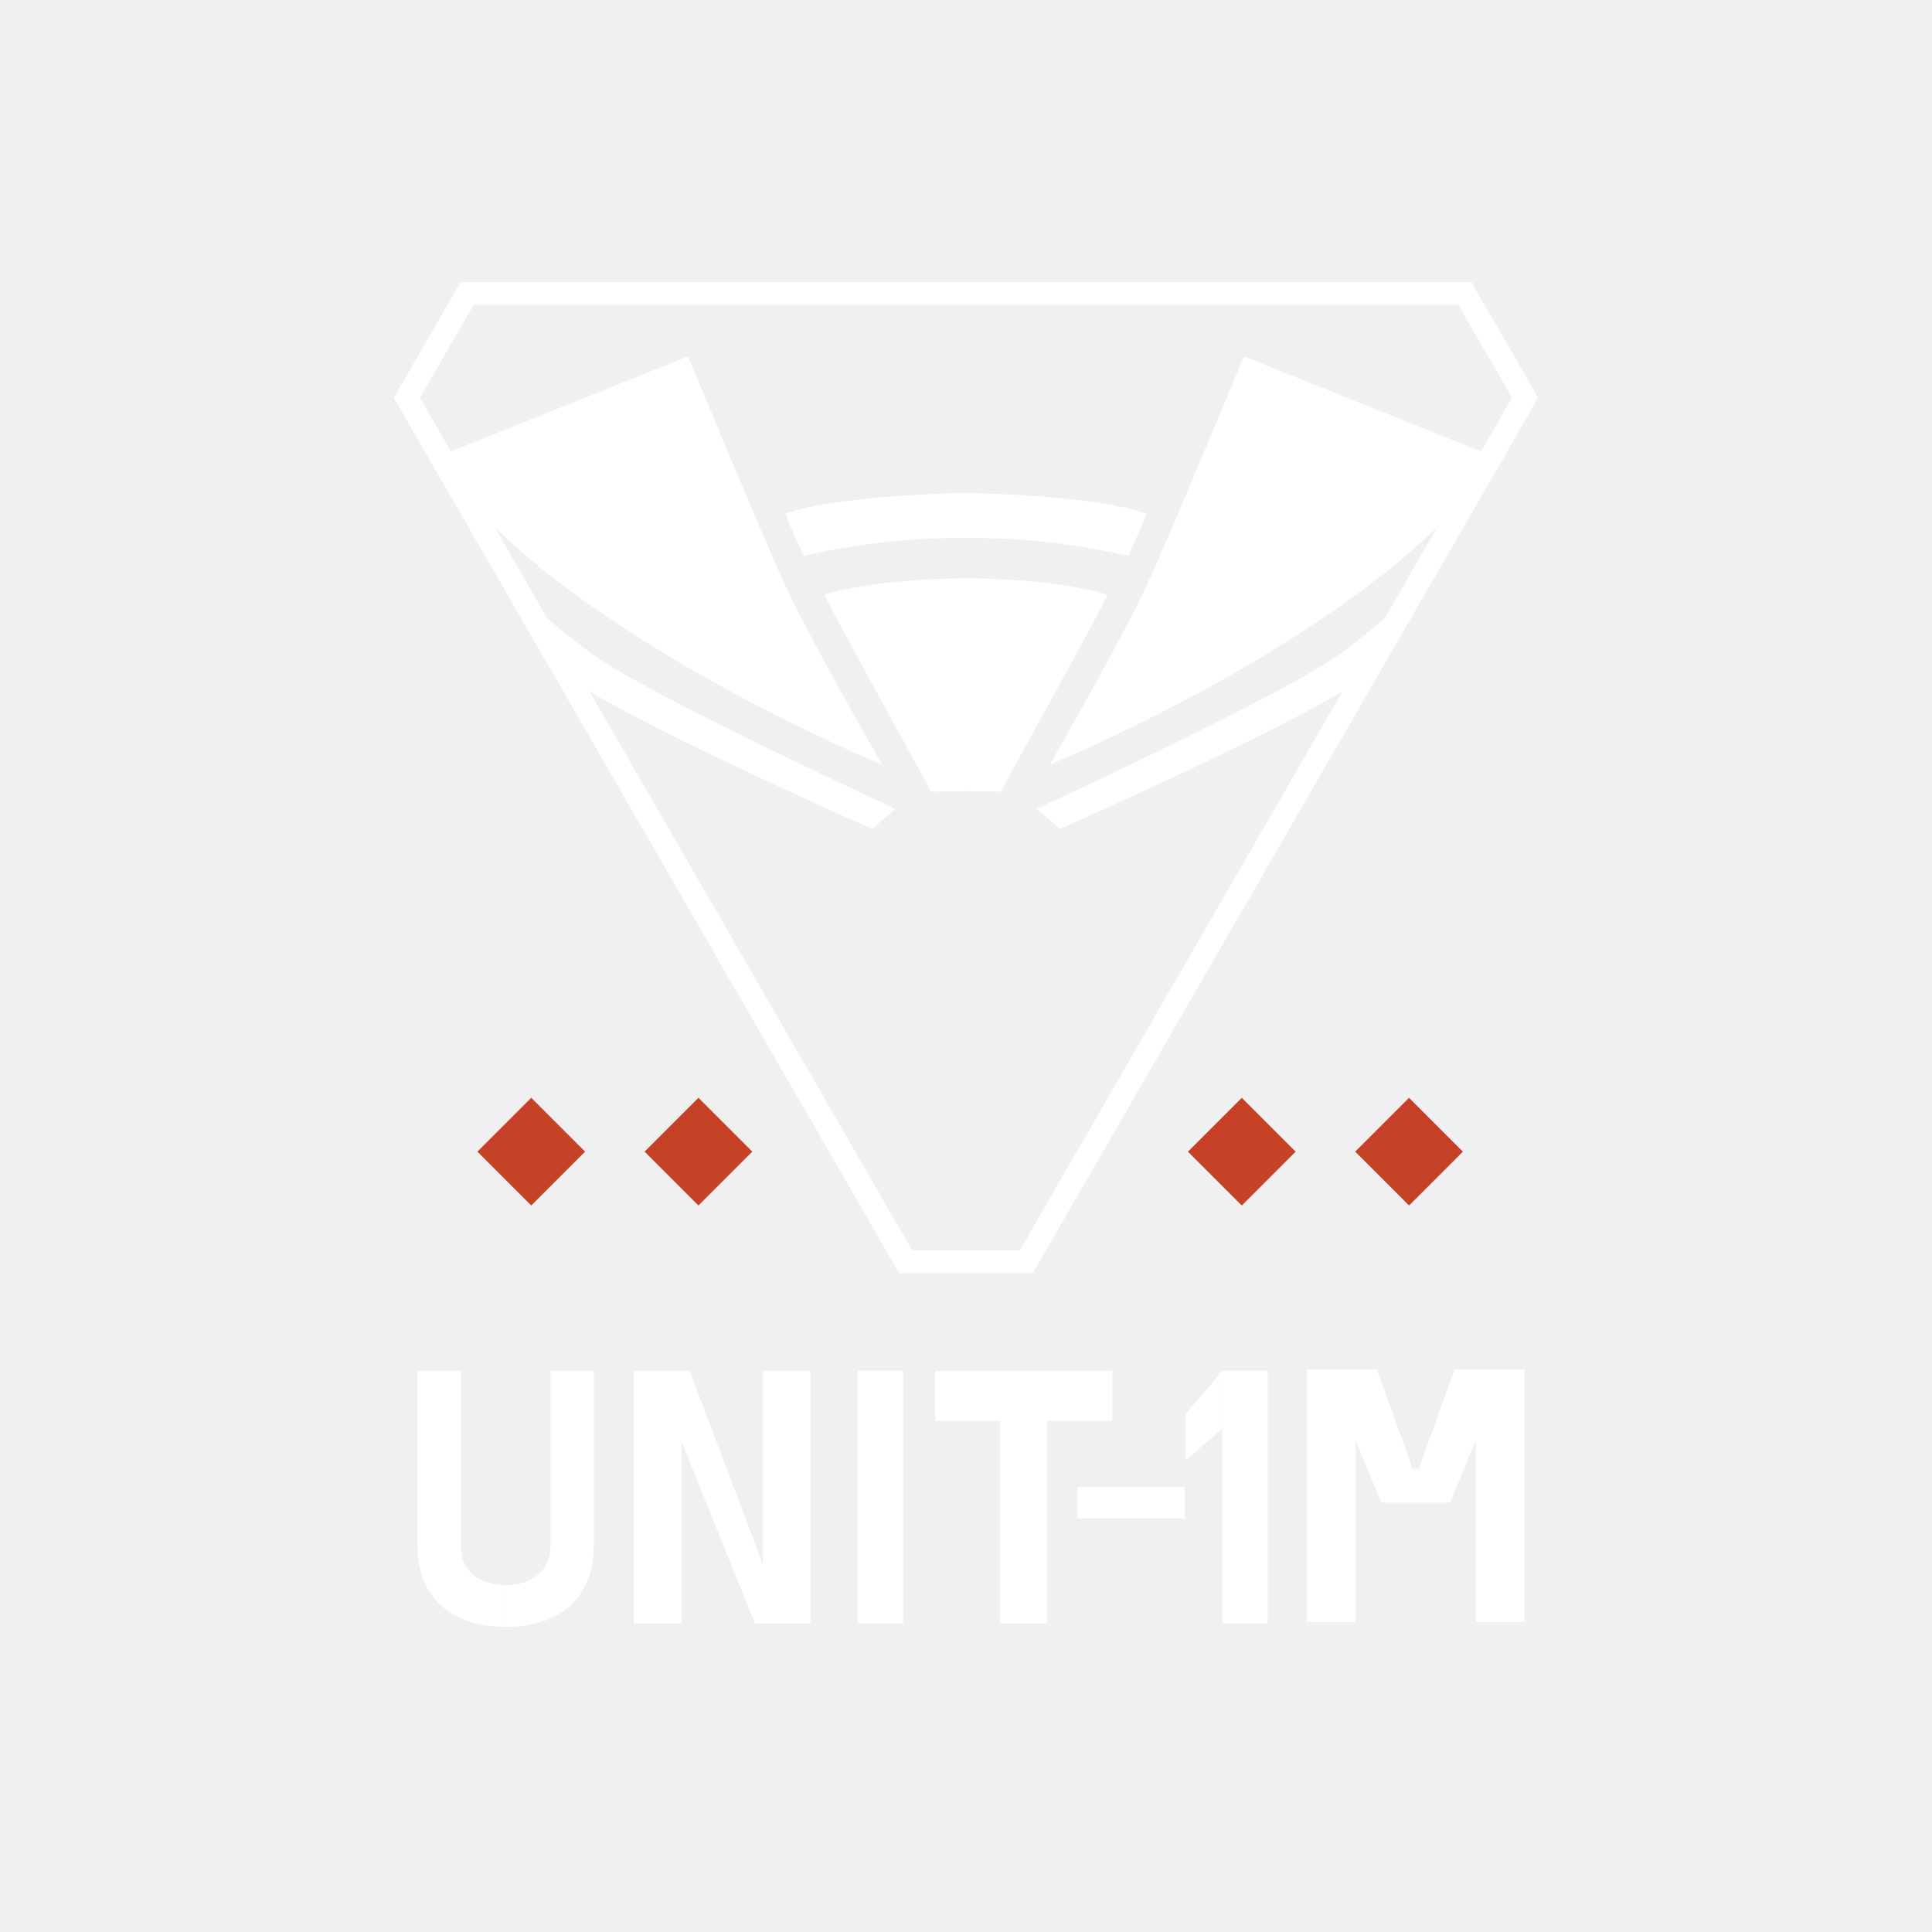
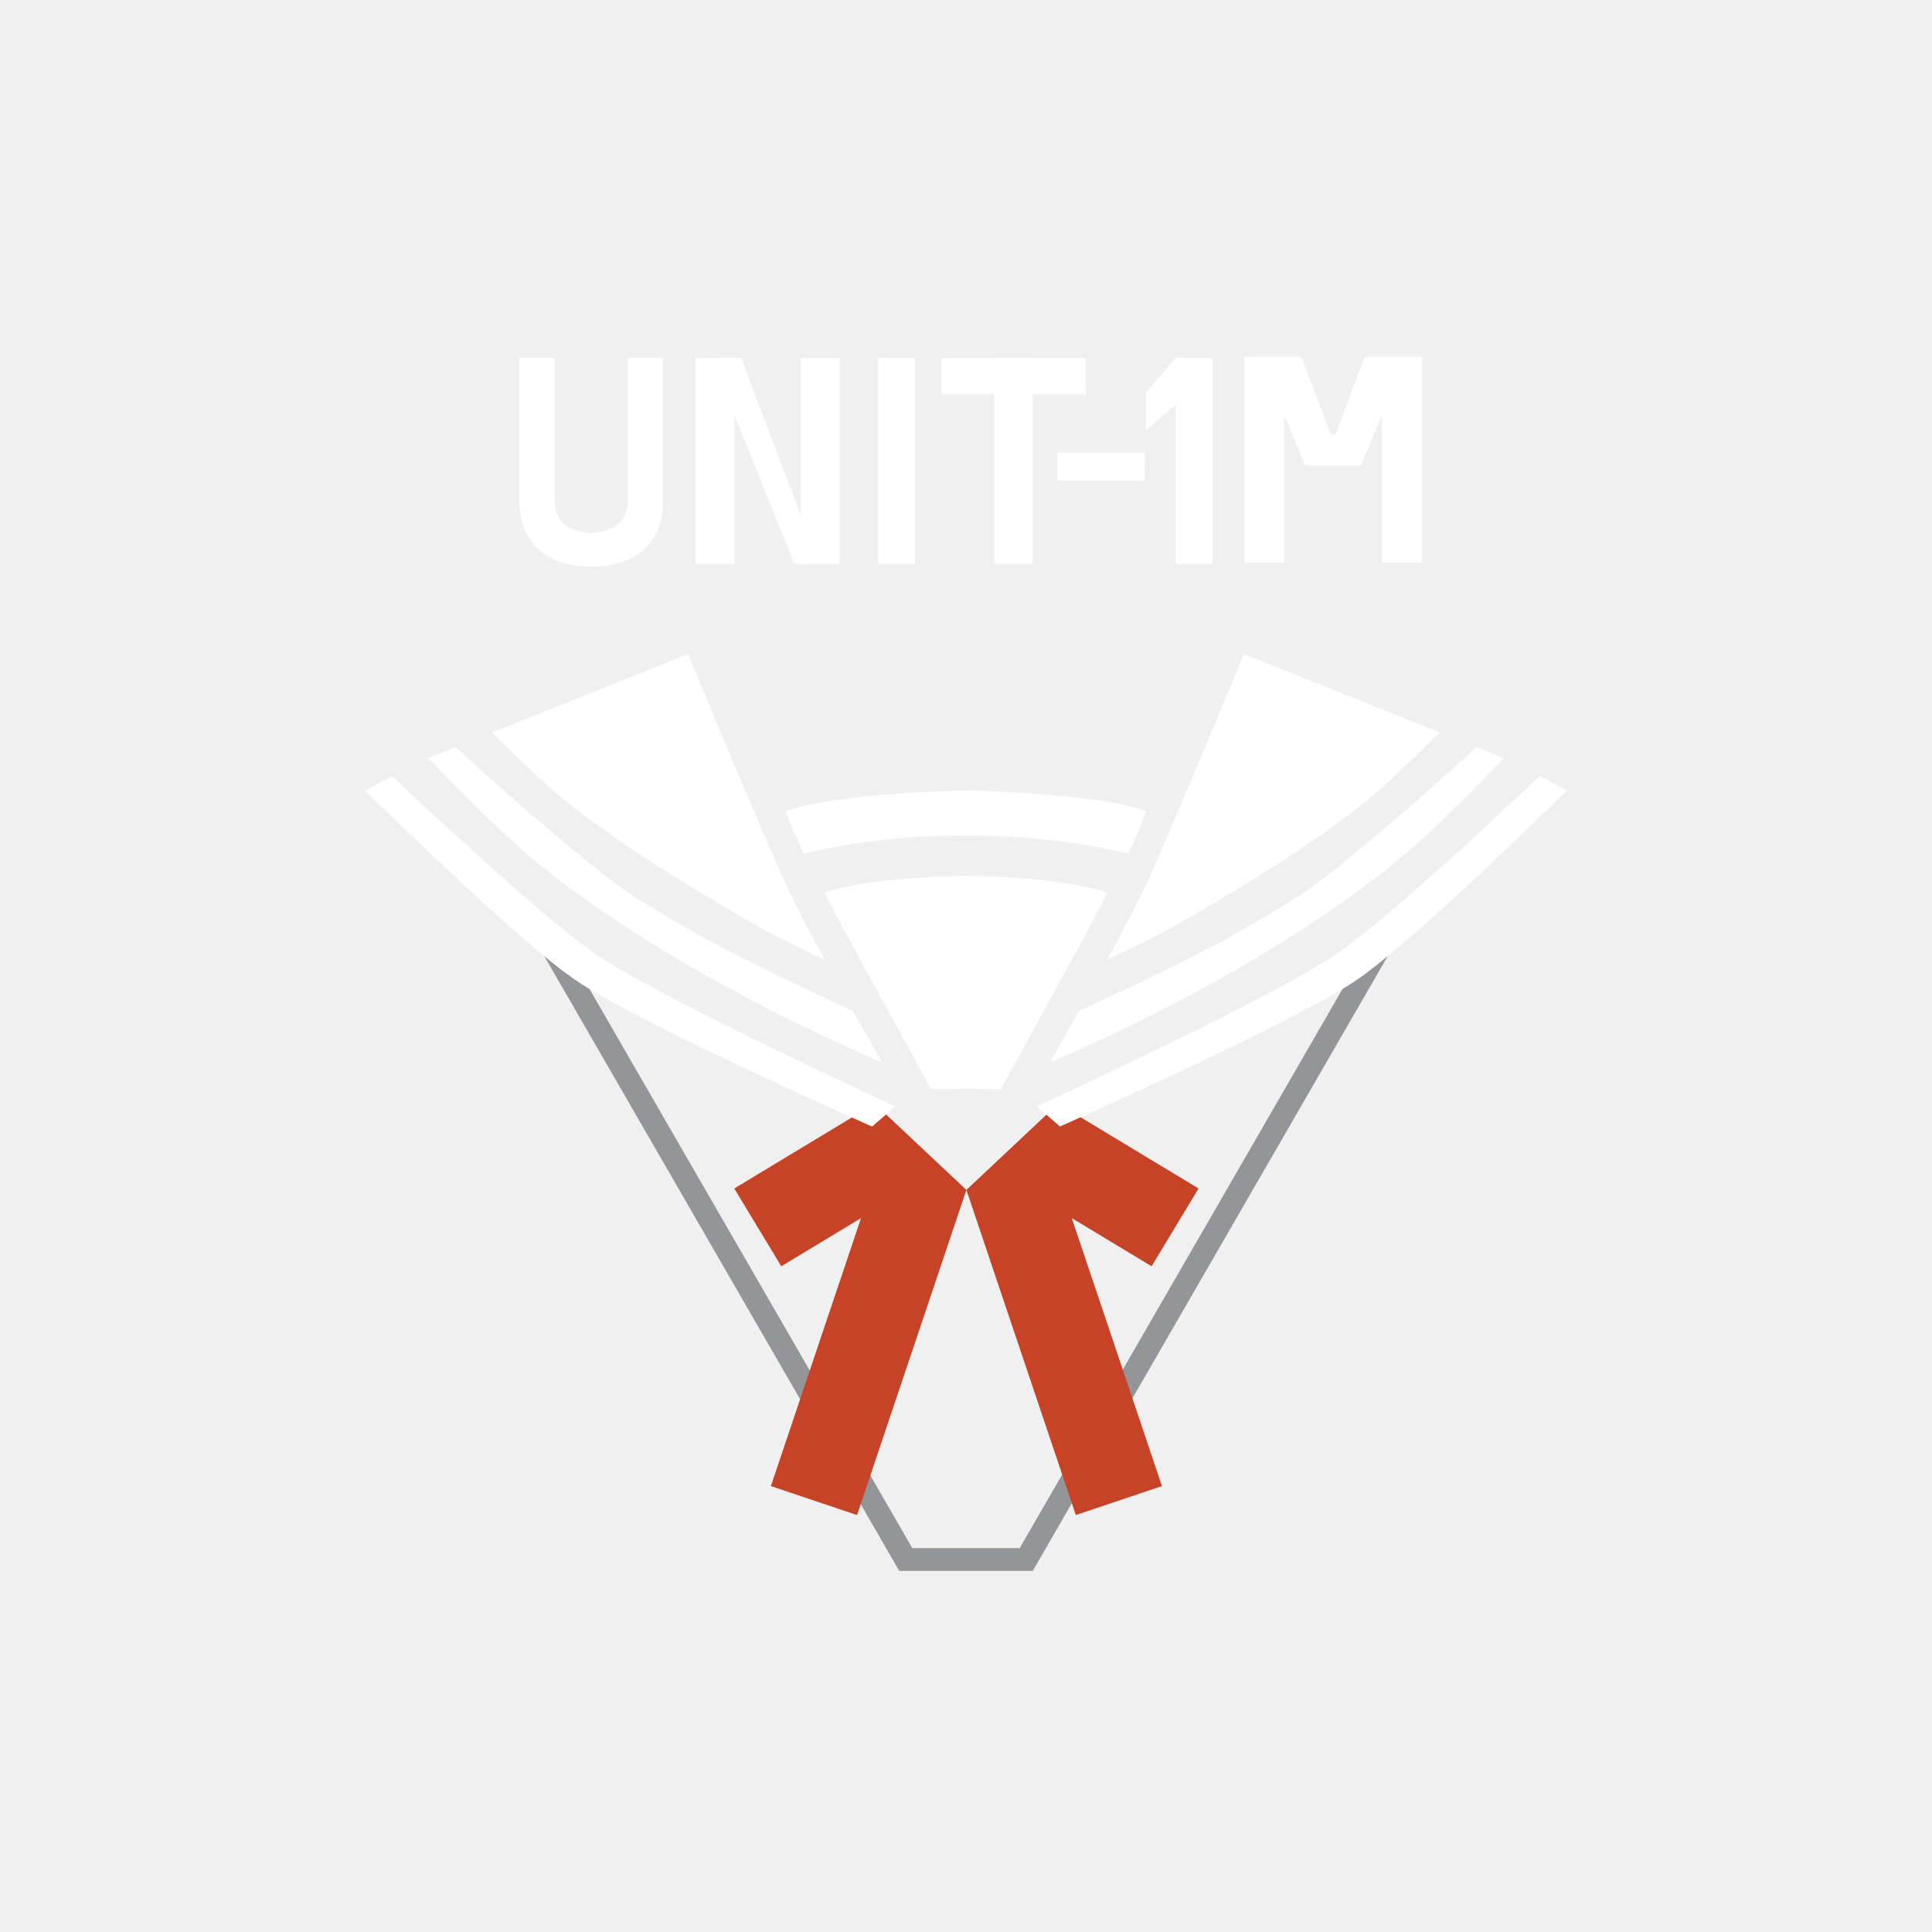
<svg xmlns="http://www.w3.org/2000/svg" version="1.1" viewBox="0 0 340.16 340.16">
  <defs>
    <style>
      .cls-1 {
+         stroke: #c64327;
+         stroke-width: 16px;
+       }
+ 
+       .cls-1, .cls-2, .cls-3 {
+         fill: none;
+         stroke-miterlimit: 10;
+       }
+ 
+       .cls-2 {
+         stroke: #939598;
+       }
+ 
+       .cls-2, .cls-3 {
+         stroke-width: 4px;
+       }
+ 
+       .cls-4 {
        fill: #231f20;
      }

-       .cls-2 {
+       .cls-5 {
        fill: #fff;
      }

-       .cls-3, .cls-4 {
-         fill: none;
+       .cls-3 {
+         stroke: #fff;
      }

-       .cls-4 {
-         stroke: #fff;
-         stroke-miterlimit: 10;
-         stroke-width: 4px;
-       }
- 
-       .cls-5 {
+       .cls-6 {
        display: none;
      }

-       .cls-6 {
+       .cls-7 {
        fill: #c64227;
      }
- 
-       .cls-7 {
-         clip-path: url(#clippath);
-       }
    </style>
-     <clipPath id="clippath">
-       <polygon class="cls-3" points="214.03 164.42 126.03 164.25 71.64 70.04 82.25 51.66 257.91 51.66 268.52 70.04 214.03 164.42" />
-     </clipPath>
  </defs>
  <g>
-     <g id="Layer_1" class="cls-5">
-       <rect class="cls-1" x="0" width="340.16" height="340.16" />
+     <g id="Layer_1" class="cls-6">
+       <rect class="cls-4" x="0" width="340.16" height="340.16" />
    </g>
-     <g id="Layer_5">
-       <g class="cls-7">
+     <g id="Layer_4">
+       <g>
        <g>
-           <g>
-             <path class="cls-2" d="M201.84,90.42c-.89,2.43-2.08,5.14-3.2,7.44-15.67-3.62-28.57-3.12-28.57-3.12v-7.96s22.4.33,31.77,3.64Z" />
-             <path class="cls-2" d="M176.24,139.39c-3.97-.03-6.16-.09-6.16-.09v-37.49s15.61,0,24.9,2.88c-.89,2.43-17.62,32.39-18.74,34.69Z" />
-             <path class="cls-2" d="M247.53,97.85c-6.22,5.42-18.78,14.53-35.52,23.63-15.14,8.23-27.17,13.16-27.17,13.16,0,0,11.97-20.86,16.5-30.39,4.01-8.44,17.66-41.5,17.66-41.5l45.72,18.32s-8.15,8.9-17.2,16.78Z" />
-             <path class="cls-2" d="M271.11,84.24l4.78,2.54s-27.33,27.04-37.72,33.83c-12.07,7.88-51.56,25.34-51.56,25.34l-4.08-3.55s39.85-18.33,52.08-26.36c9.91-6.51,36.49-31.79,36.49-31.79Z" />
-           </g>
-           <g>
-             <path class="cls-2" d="M138.31,90.42c.89,2.43,2.08,5.14,3.2,7.44,15.67-3.62,28.57-3.12,28.57-3.12v-7.96s-22.4.33-31.77,3.64Z" />
-             <path class="cls-2" d="M163.92,139.39c3.97-.03,6.16-.09,6.16-.09v-37.49s-15.61,0-24.9,2.88c.89,2.43,17.62,32.39,18.74,34.69Z" />
-             <path class="cls-2" d="M92.62,97.85c6.22,5.42,18.78,14.53,35.52,23.63,15.14,8.23,27.17,13.16,27.17,13.16,0,0-11.97-20.86-16.5-30.39-4.01-8.44-17.66-41.5-17.66-41.5l-45.72,18.32s8.15,8.9,17.2,16.78Z" />
-             <path class="cls-2" d="M69.05,84.24l-4.78,2.54s27.33,27.04,37.72,33.83c12.07,7.88,51.56,25.34,51.56,25.34l4.08-3.55s-39.85-18.33-52.08-26.36c-9.91-6.51-36.49-31.79-36.49-31.79Z" />
-           </g>
+           <path class="cls-5" d="M104.1,99.78c7.43,0,12.66-3.88,12.66-11.63v-25.12h-6.22v25.12c0,5.8-6.43,5.66-6.43,5.66,0,0,0,2.94,0,5.97Z" />
+           <path class="cls-5" d="M104.1,99.78c-7.43,0-12.66-3.88-12.66-11.63v-25.12h6.22v25.12c0,5.8,6.43,5.66,6.43,5.66,0,0,0,2.94,0,5.97Z" />
+         </g>
+         <g>
+           <rect class="cls-5" x="122.47" y="63.04" width="6.85" height="36.26" />
+           <polygon class="cls-5" points="139.87 99.3 129.3 73.09 127.05 72.91 127.05 63.04 130.5 63.04 141.03 90.81 142.25 90.99 142.25 99.3 139.87 99.3" />
+           <rect class="cls-5" x="141.01" y="63.04" width="6.84" height="36.26" />
+         </g>
+         <path class="cls-5" d="M154.6,99.27v-36.26h6.53v36.26h-6.53Z" />
+         <rect class="cls-5" x="165.75" y="63.04" width="25.41" height="6.4" />
+         <rect class="cls-5" x="175.09" y="63.04" width="6.74" height="36.26" />
+         <path class="cls-5" d="M186.19,84.62v-4.94h15.37v4.94h-15.37Z" />
+         <g>
+           <polygon class="cls-5" points="201.7 75.86 201.7 69.24 206.97 63.01 206.97 71.29 201.7 75.86" />
+           <rect class="cls-5" x="206.97" y="63.01" width="6.5" height="36.26" />
+         </g>
+         <g>
+           <polygon class="cls-5" points="234.72 81.95 234.72 76.42 235.16 76.42 240.28 62.82 243.32 62.82 244.77 62.82 250.33 62.82 250.33 99.08 243.32 99.08 243.32 73.03 239.65 81.95 234.72 81.95" />
+           <polygon class="cls-5" points="234.72 81.95 234.72 76.42 234.27 76.42 229.15 62.82 226.11 62.82 224.66 62.82 219.1 62.82 219.1 99.08 226.11 99.08 226.11 73.03 229.78 81.95 234.72 81.95" />
        </g>
      </g>
    </g>
-     <g id="Layer_4">
+     <g id="Layer_6" class="cls-6">
+       <rect class="cls-7" x="86.83" y="241.1" width="13.41" height="13.41" transform="translate(202.62 6.44) rotate(45)" />
+       <rect class="cls-7" x="116.27" y="241.1" width="13.41" height="13.41" transform="translate(211.24 -14.37) rotate(45)" />
+       <rect class="cls-7" x="211.94" y="241.1" width="13.41" height="13.41" transform="translate(239.26 -82.02) rotate(45)" />
+       <rect class="cls-7" x="241.38" y="241.1" width="13.41" height="13.41" transform="translate(247.89 -102.84) rotate(45)" />
+     </g>
+     <g id="Layer_3">
      <g>
-         <path class="cls-2" d="M89.03,286.44c9.11,0,15.52-4.76,15.52-14.26v-30.81h-7.63v30.81c0,7.12-7.89,6.94-7.89,6.94,0,0-.01,3.6-.01,7.33Z" />
-         <path class="cls-2" d="M89.03,286.44c-9.11,0-15.52-4.76-15.52-14.26v-30.81h7.63v30.81c0,7.12,7.89,6.94,7.89,6.94,0,0,.01,3.6.01,7.33Z" />
+         <polyline class="cls-2" points="244.32 164.36 180.69 274.57 170.08 274.57" />
+         <polyline class="cls-2" points="95.84 164.36 159.47 274.57 170.08 274.57" />
+       </g>
+       <g class="cls-6">
+         <polyline class="cls-3" points="170.08 51.66 257.91 51.66 268.52 70.04 180.69 222.17 170.08 222.17" />
+         <polyline class="cls-3" points="170.08 51.66 82.25 51.66 71.64 70.04 159.47 222.17 170.08 222.17" />
      </g>
      <g>
-         <rect class="cls-2" x="111.57" y="241.37" width="8.4" height="44.47" />
-         <polygon class="cls-2" points="132.92 285.84 119.95 253.7 117.19 253.48 117.19 241.37 121.42 241.37 134.33 275.44 135.83 275.65 135.83 285.84 132.92 285.84" />
-         <rect class="cls-2" x="134.31" y="241.37" width="8.4" height="44.47" />
-       </g>
-       <path class="cls-2" d="M150.99,285.81v-44.47h8.01v44.47h-8.01Z" />
-       <rect class="cls-2" x="164.66" y="241.37" width="31.17" height="8.81" />
-       <rect class="cls-2" x="176.11" y="241.37" width="8.27" height="44.47" />
-       <path class="cls-2" d="M189.73,267.35v-5.57h18.85v5.57h-18.85Z" />
-       <g>
-         <polygon class="cls-2" points="208.76 257.1 208.76 248.98 215.23 241.34 215.23 251.49 208.76 257.1" />
-         <rect class="cls-2" x="215.23" y="241.34" width="7.97" height="44.47" />
-       </g>
-       <g>
-         <polygon class="cls-2" points="249.26 264.57 249.26 258.6 249.8 258.6 256.09 241.11 259.81 241.11 261.59 241.11 268.41 241.11 268.41 285.58 259.81 285.58 259.81 253.63 255.31 264.57 249.26 264.57" />
-         <polygon class="cls-2" points="249.26 264.57 249.26 258.6 248.72 258.6 242.43 241.11 238.7 241.11 236.92 241.11 230.1 241.11 230.1 285.58 238.7 285.58 238.7 253.63 243.21 264.57 249.26 264.57" />
+         <polyline class="cls-1" points="197 264.2 179.37 211.82 187.36 204.31 206.89 216.1" />
+         <polyline class="cls-1" points="143.31 264.2 160.93 211.82 152.94 204.31 133.42 216.1" />
      </g>
    </g>
-     <g id="Layer_6">
-       <rect class="cls-6" x="86.83" y="196.06" width="13.41" height="13.41" transform="translate(170.77 -6.75) rotate(45)" />
-       <rect class="cls-6" x="116.27" y="196.06" width="13.41" height="13.41" transform="translate(179.39 -27.57) rotate(45)" />
-       <rect class="cls-6" x="211.94" y="196.06" width="13.41" height="13.41" transform="translate(207.41 -95.21) rotate(45)" />
-       <rect class="cls-6" x="241.38" y="196.06" width="13.41" height="13.41" transform="translate(216.04 -116.03) rotate(45)" />
-     </g>
-     <g id="Layer_3">
-       <polygon class="cls-4" points="180.69 222.17 268.52 70.04 257.91 51.66 82.25 51.66 71.64 70.04 159.47 222.17 180.69 222.17" />
+     <g id="Layer_5">
+       <g>
+         <path class="cls-5" d="M170.08,147.14s12.89-.5,28.57,3.12c1.12-2.3,2.31-5.01,3.2-7.44-9.37-3.31-31.77-3.64-31.77-3.64,0,0-22.4.33-31.77,3.64.89,2.43,2.08,5.14,3.2,7.44,15.67-3.62,28.57-3.12,28.57-3.12Z" />
+         <path class="cls-5" d="M69.05,136.64l-4.78,2.54s27.33,27.04,37.72,33.83c12.07,7.88,51.56,25.34,51.56,25.34l4.08-3.55s-39.85-18.33-52.08-26.36c-9.91-6.51-36.49-31.79-36.49-31.79Z" />
+         <path class="cls-5" d="M92.62,150.25c6.22,5.42,18.78,14.53,35.52,23.63,15.14,8.23,27.17,13.16,27.17,13.16,0,0-2.22-3.87-5.11-9.03-12.79-6.04-24-10.95-38.42-20.09-7.02-4.45-23.05-18.53-31.54-26.38l-4.81,1.93s8.15,8.9,17.2,16.78Z" />
+         <path class="cls-5" d="M132.87,162.77c2.61,1.49,7.46,3.89,12.35,6.23-2.49-4.58-4.88-9.11-6.41-12.34-4.01-8.44-17.66-41.5-17.66-41.5l-34.49,13.82c3.79,3.81,8.37,8.12,10.7,10.16,9.91,8.66,26.26,18.34,35.52,23.63Z" />
+         <path class="cls-5" d="M170.08,154.22s-15.61,0-24.9,2.88c.89,2.43,17.62,32.39,18.74,34.69,3.97-.03,6.16-.09,6.16-.09,0,0,2.19.06,6.16.09,1.12-2.3,17.85-32.27,18.74-34.69-9.29-2.88-24.9-2.88-24.9-2.88Z" />
+         <path class="cls-5" d="M271.11,136.64s-26.58,25.28-36.49,31.79c-12.23,8.03-52.08,26.36-52.08,26.36l4.08,3.55s39.49-17.46,51.56-25.34c10.39-6.78,37.72-33.83,37.72-33.83l-4.78-2.54Z" />
+         <path class="cls-5" d="M189.95,178.02c-2.89,5.16-5.11,9.03-5.11,9.03,0,0,12.03-4.92,27.17-13.16,16.74-9.1,29.3-18.21,35.52-23.63,9.05-7.88,17.2-16.78,17.2-16.78l-4.81-1.93c-8.49,7.85-24.52,21.93-31.54,26.38-14.42,9.14-25.63,14.04-38.42,20.09Z" />
+         <path class="cls-5" d="M194.93,168.99c4.89-2.34,9.74-4.73,12.35-6.23,9.26-5.29,25.61-14.97,35.52-23.63,2.33-2.04,6.91-6.35,10.7-10.16l-34.49-13.82s-13.65,33.06-17.66,41.5c-1.54,3.23-3.93,7.76-6.41,12.34Z" />
+       </g>
    </g>
  </g>
</svg>
